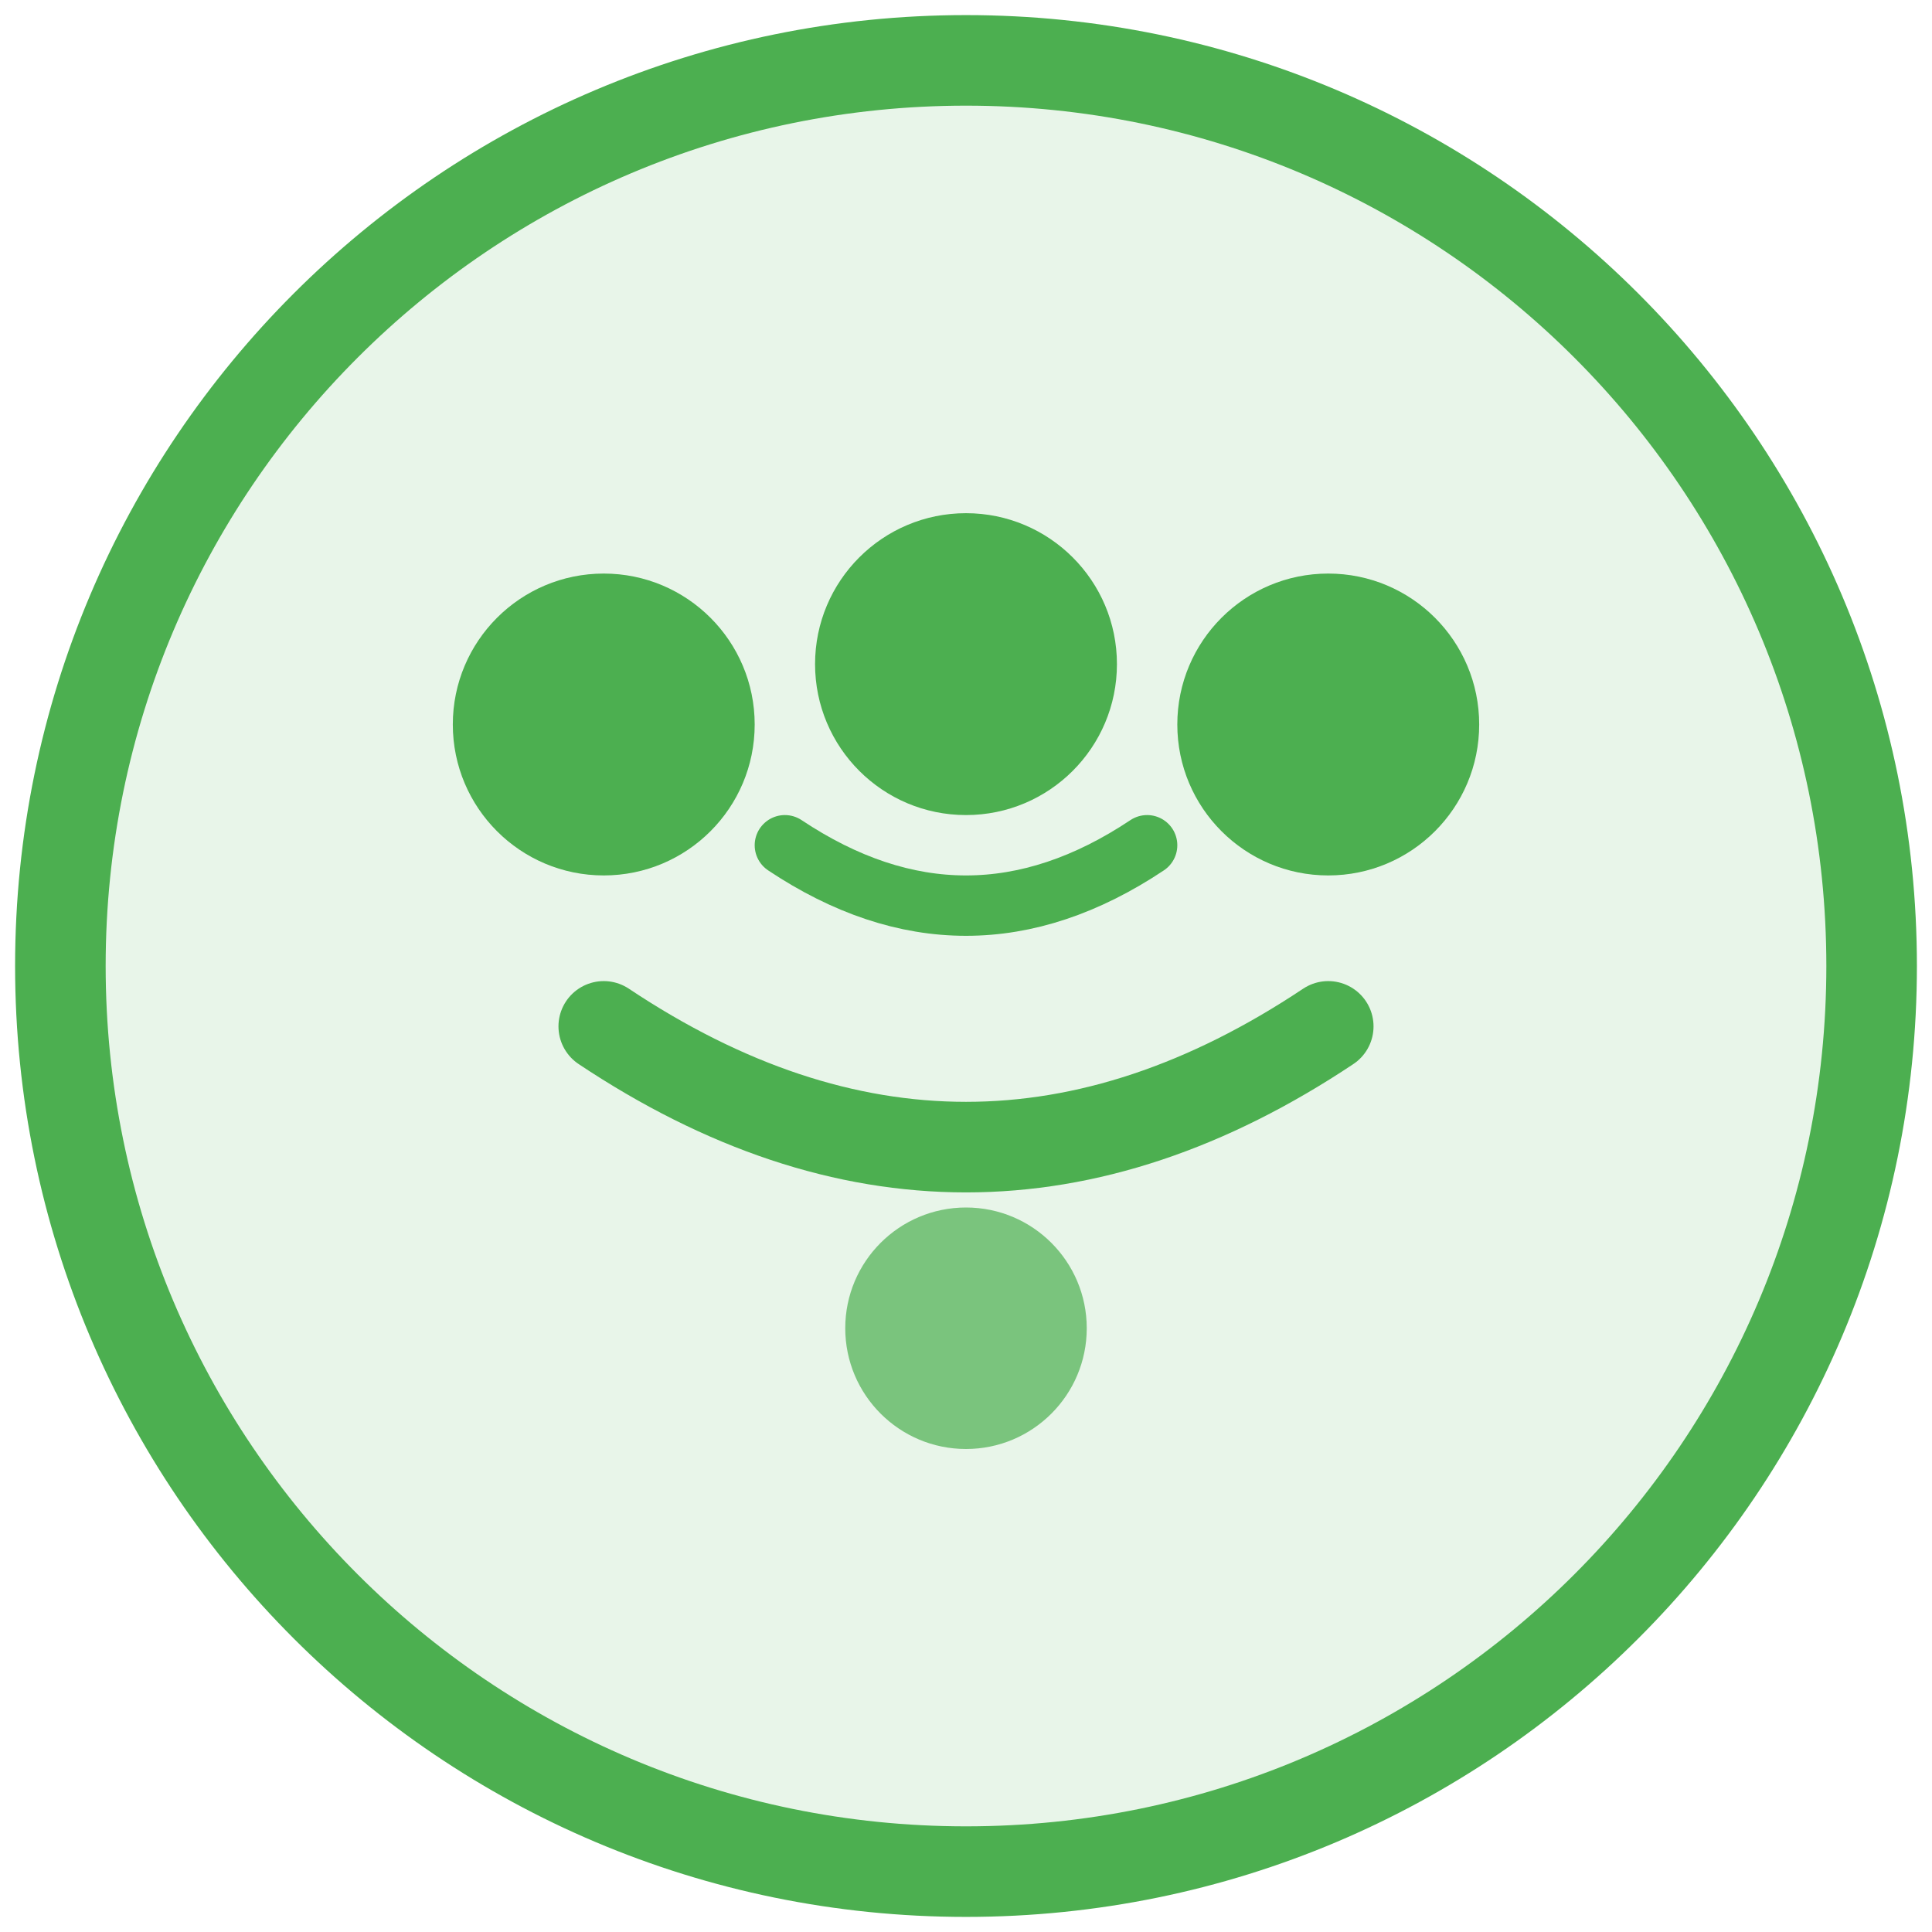
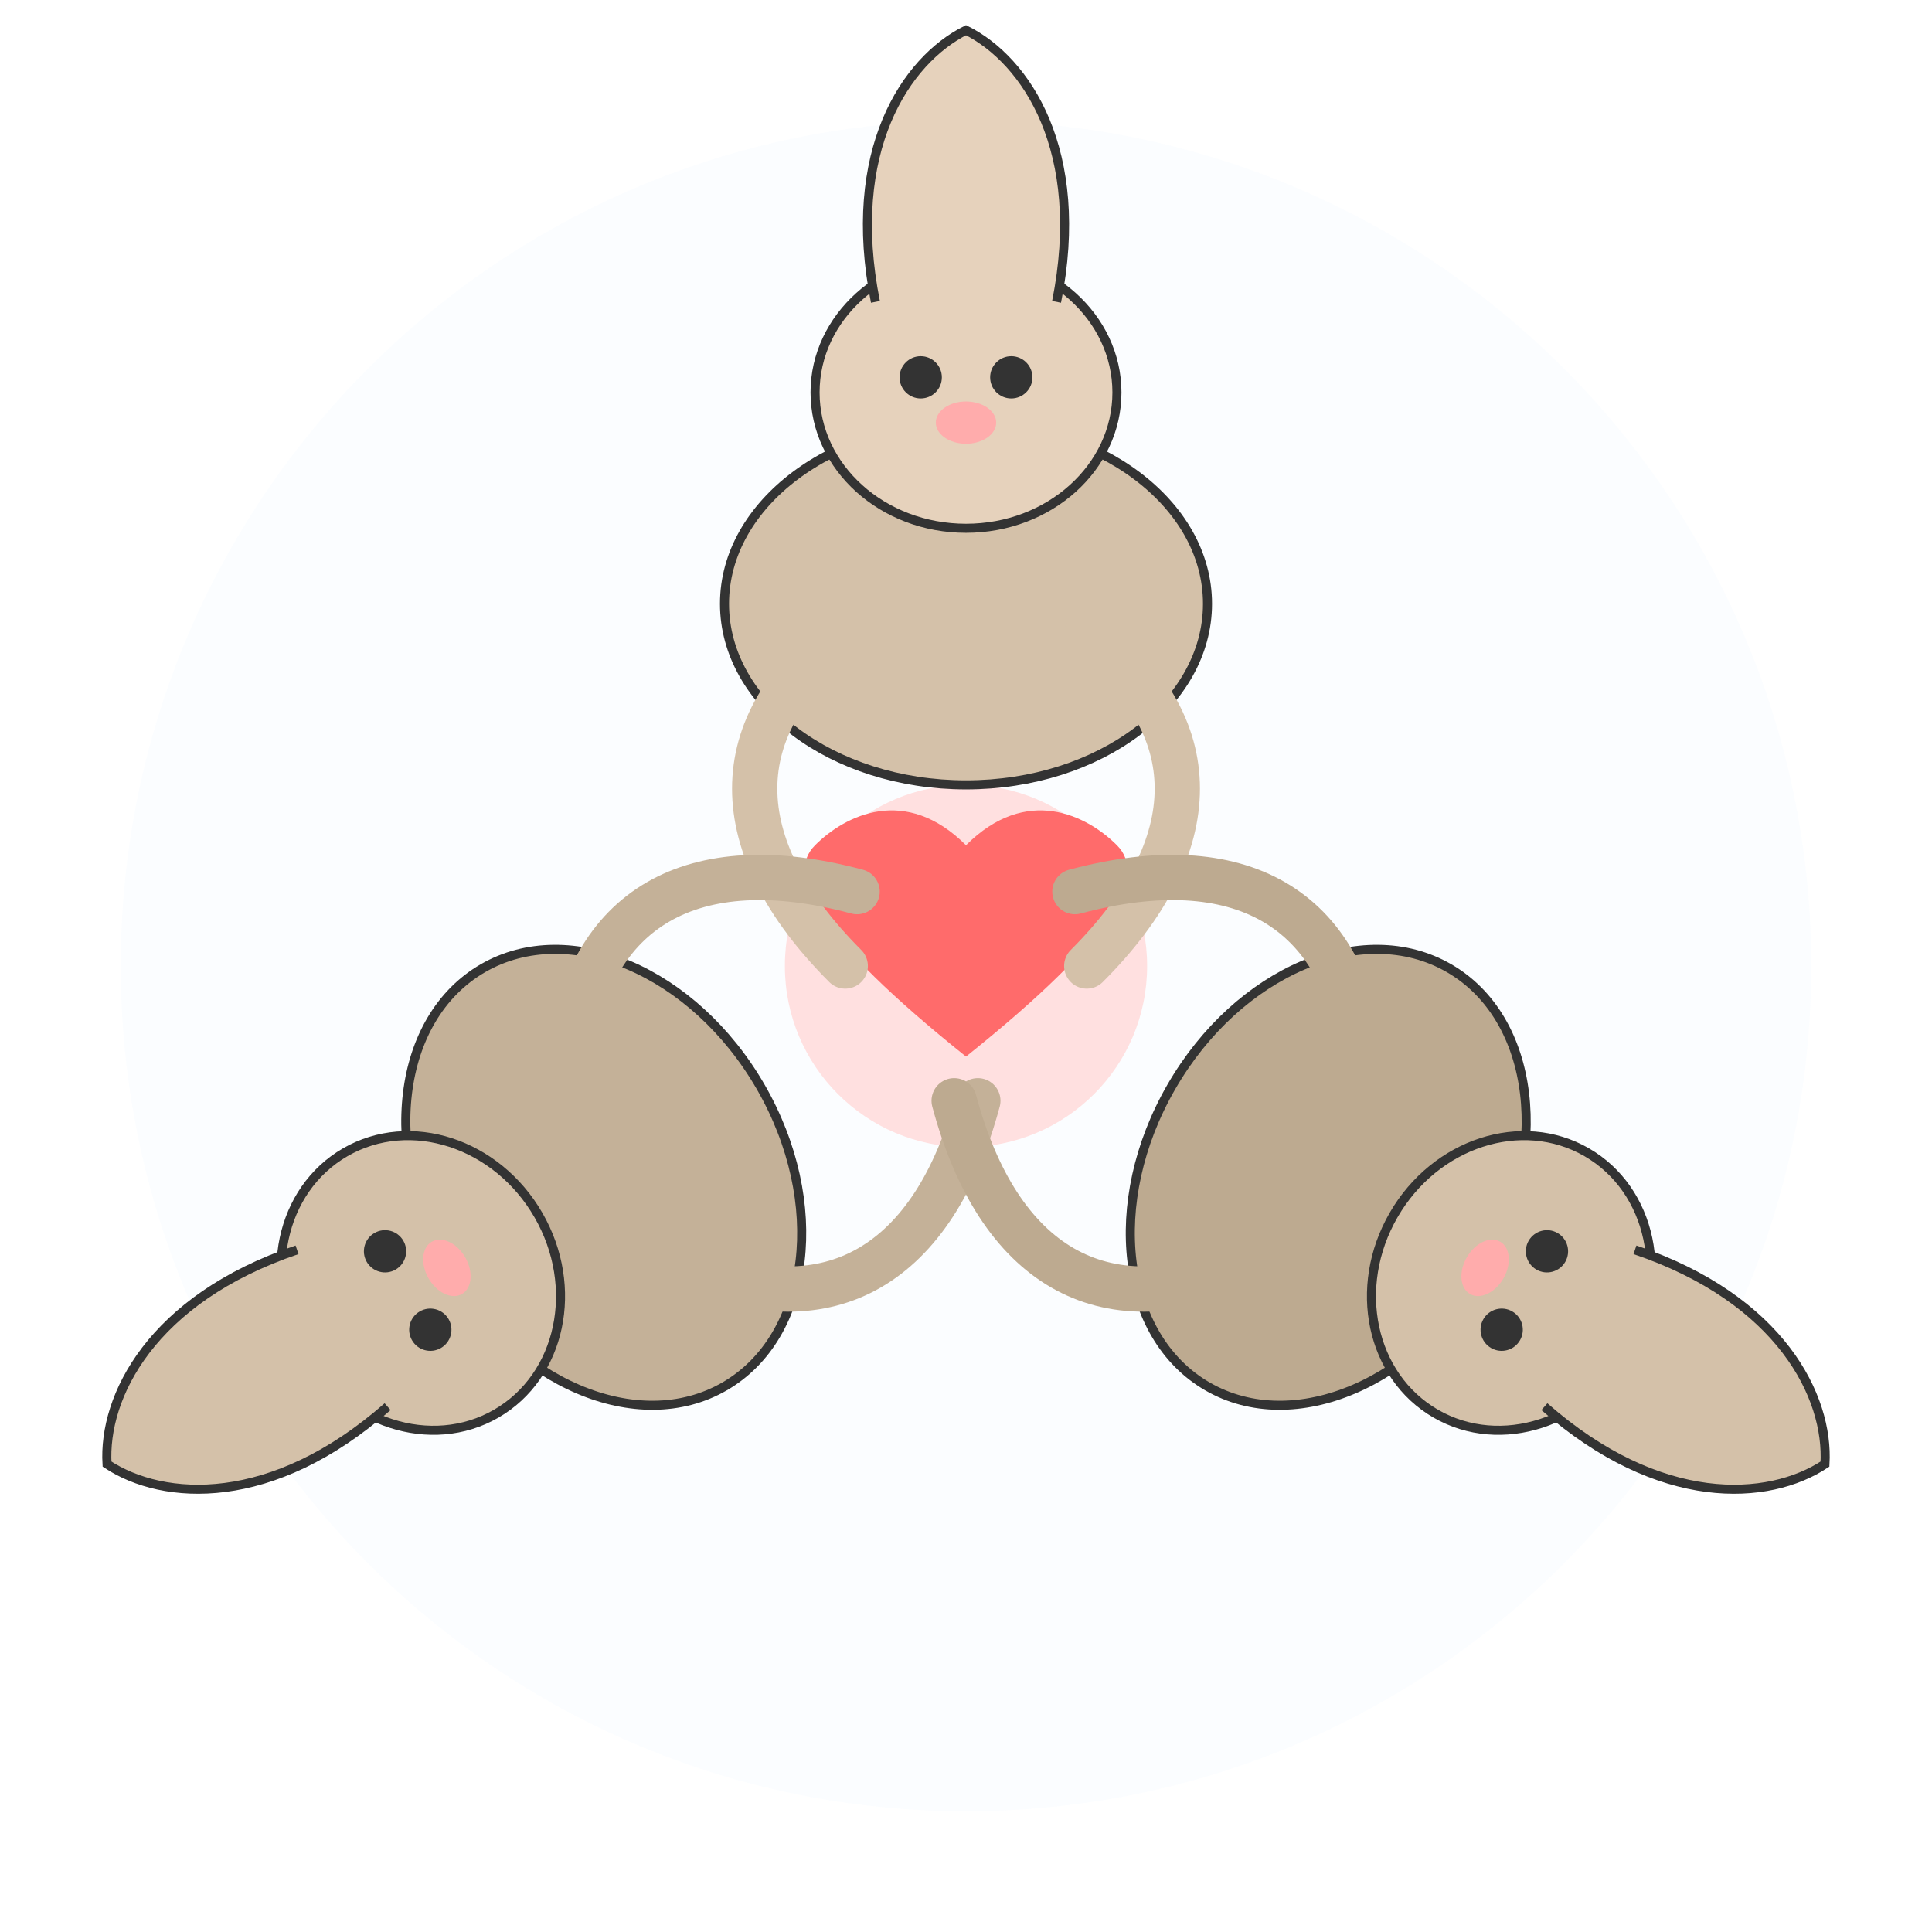
<svg xmlns="http://www.w3.org/2000/svg" width="64" height="64" viewBox="0 0 64 64">
-   <circle cx="32" cy="32" r="30" fill="#E8F5E9" stroke="#4CAF50" stroke-width="3" />
-   <g transform="translate(14, 14)">
-     <circle cx="6" cy="10" r="5" fill="#4CAF50" />
-     <circle cx="18" cy="8" r="5" fill="#4CAF50" />
-     <circle cx="30" cy="10" r="5" fill="#4CAF50" />
-     <path d="M 6 20 Q 18 28, 30 20" fill="none" stroke="#4CAF50" stroke-width="3" stroke-linecap="round" />
-     <circle cx="18" cy="30" r="4" fill="#4CAF50" opacity="0.7" />
-     <path d="M 12 14 Q 18 18, 24 14" fill="none" stroke="#4CAF50" stroke-width="2" stroke-linecap="round" />
+   <g transform="translate(2, 2)">
+     <circle cx="30" cy="30" r="28" fill="#F0F8FF" fill-opacity="0.3" />
+     <circle cx="30" cy="30" r="6" fill="#FFE0E0" />
+     <path d="M30 26C32 24 34 25 35 26C36 27 35 29 30 33C25 29 24 27 25 26C26 25 28 24 30 26Z" fill="#FF6B6B" />
+     <g transform="translate(30, 18) rotate(0)">
+       <ellipse cx="0" cy="0" rx="8" ry="6" fill="#D4C1A9" stroke="#333" stroke-width="0.3" />
+       <ellipse cx="0" cy="-7" rx="5" ry="4.5" fill="#E6D2BC" stroke="#333" stroke-width="0.3" />
+       <circle cx="-1.5" cy="-7.5" r="0.7" fill="#333" />
+       <circle cx="1.5" cy="-7.5" r="0.7" fill="#333" />
+       <ellipse cx="0" cy="-6" rx="1" ry="0.7" fill="#FFACAC" />
+       <path d="M-3 -10C-4 -15 -2 -18 0 -19C2 -18 4 -15 3 -10" fill="#E6D2BC" stroke="#333" stroke-width="0.3" />
+       <path d="M-4 1C-8 4 -8 8 -4 12" fill="none" stroke="#D4C1A9" stroke-width="1.5" stroke-linecap="round" />
+       <path d="M4 1C8 4 8 8 4 12" fill="none" stroke="#D4C1A9" stroke-width="1.5" stroke-linecap="round" />
+     </g>
+     <g transform="translate(18, 37) rotate(240)">
+       <ellipse cx="0" cy="0" rx="8" ry="6" fill="#C4B198" stroke="#333" stroke-width="0.3" />
+       <ellipse cx="0" cy="-7" rx="5" ry="4.5" fill="#D4C1A9" stroke="#333" stroke-width="0.3" />
+       <circle cx="-1.5" cy="-7.5" r="0.7" fill="#333" />
+       <circle cx="1.5" cy="-7.5" r="0.7" fill="#333" />
+       <ellipse cx="0" cy="-6" rx="1" ry="0.7" fill="#FFACAC" />
+       <path d="M-3 -10C-4 -15 -2 -18 0 -19C2 -18 4 -15 3 -10" fill="#D4C1A9" stroke="#333" stroke-width="0.3" />
+       <path d="M-4 1C-8 4 -8 8 -4 12" fill="none" stroke="#C4B198" stroke-width="1.5" stroke-linecap="round" />
+       <path d="M4 1C8 4 8 8 4 12" fill="none" stroke="#C4B198" stroke-width="1.5" stroke-linecap="round" />
+     </g>
+     <g transform="translate(42, 37) rotate(120)">
+       <ellipse cx="0" cy="0" rx="8" ry="6" fill="#BDAA90" stroke="#333" stroke-width="0.3" />
+       <ellipse cx="0" cy="-7" rx="5" ry="4.5" fill="#D4C1A9" stroke="#333" stroke-width="0.3" />
+       <circle cx="-1.5" cy="-7.5" r="0.7" fill="#333" />
+       <circle cx="1.5" cy="-7.5" r="0.7" fill="#333" />
+       <ellipse cx="0" cy="-6" rx="1" ry="0.7" fill="#FFACAC" />
+       <path d="M-3 -10C-4 -15 -2 -18 0 -19C2 -18 4 -15 3 -10" fill="#D4C1A9" stroke="#333" stroke-width="0.3" />
+       <path d="M-4 1C-8 4 -8 8 -4 12" fill="none" stroke="#BDAA90" stroke-width="1.5" stroke-linecap="round" />
+       <path d="M4 1C8 4 8 8 4 12" fill="none" stroke="#BDAA90" stroke-width="1.5" stroke-linecap="round" />
+     </g>
  </g>
</svg>
